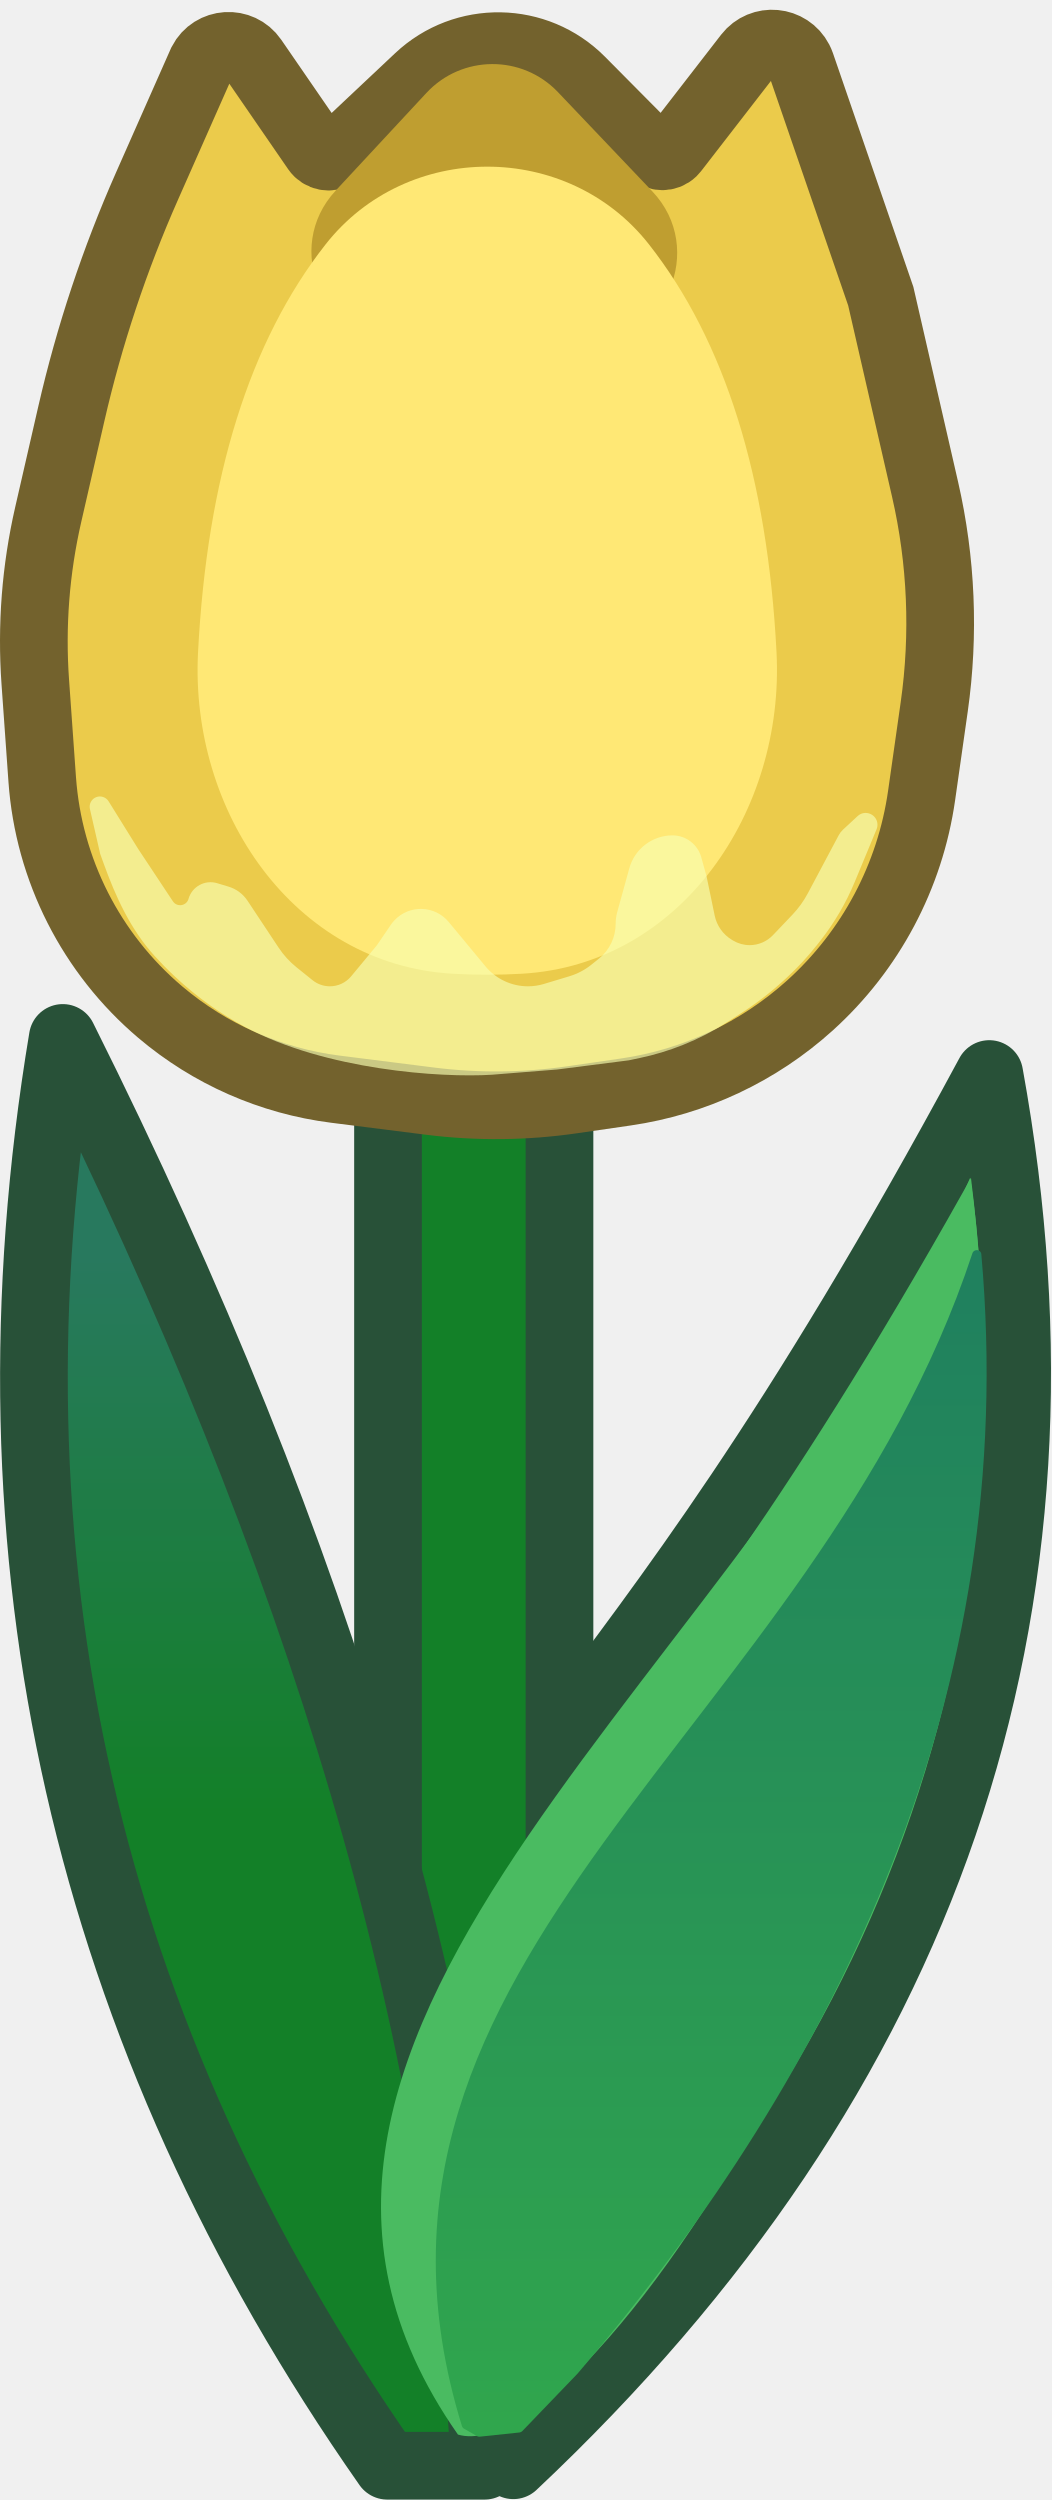
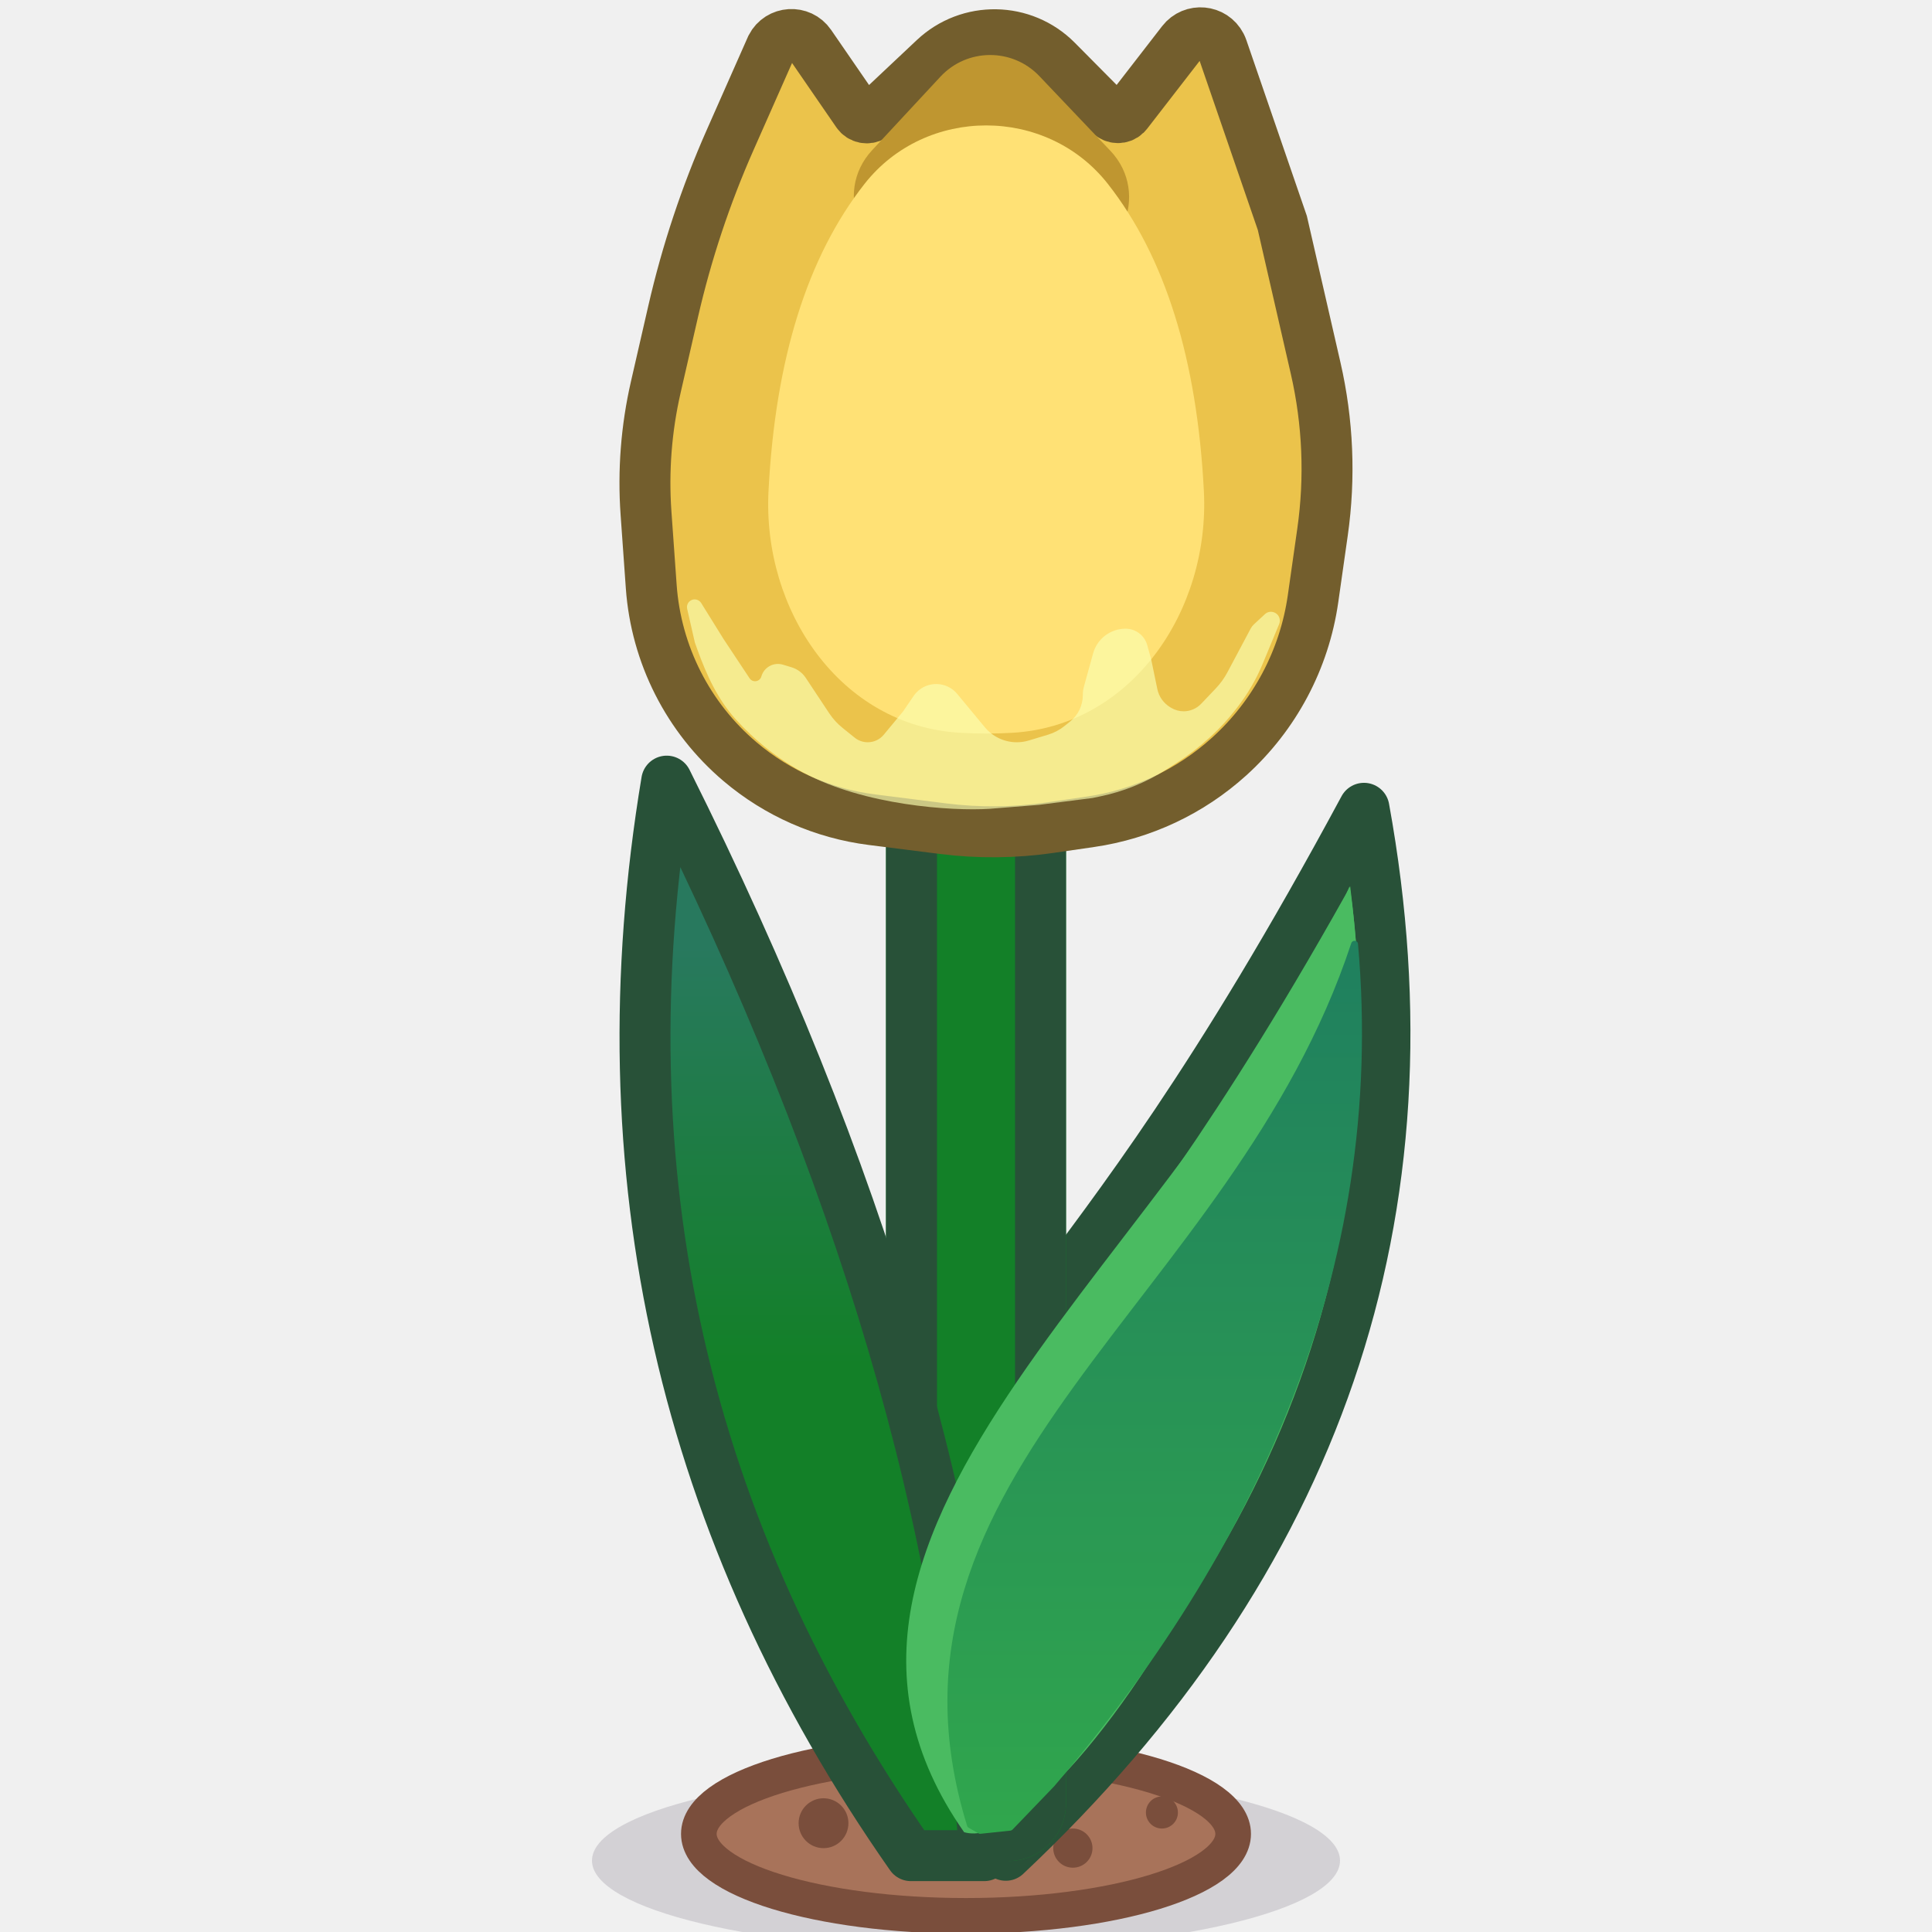
- <svg xmlns="http://www.w3.org/2000/svg" width="233" height="554" viewBox="0 0 233 554" fill="none">
-   <path d="M113.752 546.302C205.7 459.763 240.857 356.998 219.222 238.006C131.481 401 104.481 382 82.481 479L113.752 546.302Z" fill="#4ABB61" stroke="#285138" stroke-width="15" stroke-linecap="round" stroke-linejoin="round" />
-   <path d="M123.983 217.5V531C123.983 536.247 119.73 540.5 114.483 540.5H104.983C94.49 540.5 85.983 531.993 85.983 521.5V217.5H123.983Z" fill="#138028" stroke="#285138" stroke-width="15" />
-   <path d="M85.819 546.407C18.703 450.528 -5.266 345.061 13.909 230.007C71.437 345.061 102.597 450.528 107.391 546.407H85.819Z" fill="url(#paint0_linear_1110_13034)" stroke="#285138" stroke-width="15" stroke-linecap="round" stroke-linejoin="round" />
-   <path d="M101.481 539.5C131.981 548.5 234.981 391 214.981 261C168.98 368.701 37.981 448.831 101.481 539.5Z" fill="#4ABB61" />
-   <path d="M127.981 526C185.998 458.144 226.112 375.059 217.461 277.925C217.364 276.839 215.826 276.69 215.485 277.725C180.572 383.559 70.233 433.418 102.362 537.614C102.437 537.856 102.604 538.07 102.824 538.195L105.701 539.84C105.883 539.944 106.094 539.988 106.302 539.966L115.118 539.038C115.353 539.014 115.571 538.907 115.734 538.737L127.981 526Z" fill="url(#paint1_linear_1110_13034)" />
-   <path d="M10.688 114.012L15.803 91.713C19.779 74.375 25.404 57.458 32.6 41.191L44.731 13.765C47.039 9.293 53.283 8.898 56.135 13.044L70.041 33.253C70.168 33.437 70.312 33.608 70.472 33.763C71.764 35.015 73.813 35.029 75.123 33.796L92.705 17.248C102.903 7.65 118.891 7.926 128.752 17.87L144.4 33.649C145.692 34.952 147.792 34.973 149.11 33.696C149.224 33.585 149.33 33.466 149.428 33.34L165.725 12.287C168.758 8.369 174.833 8.924 177.106 13.327C177.256 13.618 177.385 13.92 177.492 14.23L195.181 65.647L204.997 108.441C208.622 124.247 209.309 140.586 207.024 156.641L204.229 176.272C201.678 194.189 192.931 210.647 179.508 222.785C168.115 233.087 153.915 239.768 138.715 241.977L126.77 243.713C116.326 245.231 105.724 245.329 95.253 244.006L74.341 241.363C60.011 239.552 46.516 233.615 35.498 224.275C20.203 211.309 10.779 192.726 9.355 172.726L7.818 151.123C6.932 138.679 7.899 126.172 10.688 114.012Z" fill="#EBCB4B" stroke="#73622D" stroke-width="15" />
-   <path d="M94.5 20.587C102.349 12.139 115.697 12.061 123.644 20.417L144.517 42.365C156.68 55.154 147.523 76.279 129.875 76.147L88.896 75.84C71.502 75.71 62.554 54.971 74.394 42.228L94.5 20.587Z" fill="#BF9E30" />
-   <path d="M100.268 215.776C65.07 213.736 42.074 179.806 43.883 144.595C45.878 105.778 55.298 75.634 72.143 54.165C90.171 31.188 125.791 31.188 143.82 54.165C160.665 75.634 170.085 105.778 172.08 144.595C173.889 179.806 150.893 213.736 115.694 215.776C110.552 216.075 105.41 216.075 100.268 215.776Z" fill="#FFE875" />
-   <path opacity="0.66" d="M57.745 229.28C47.251 224.458 39.464 217.554 34.293 211.877C28.966 206.031 25.628 198.739 22.95 191.297L22.202 189.219L19.927 179.269C19.672 178.156 20.285 177.028 21.357 176.635C22.365 176.265 23.495 176.654 24.062 177.567L30.645 188.162L38.309 199.726C39.235 201.124 41.38 200.759 41.792 199.133C42.59 196.437 45.429 194.903 48.121 195.716L50.654 196.48C52.373 196.999 53.856 198.102 54.848 199.599L61.75 210.013C62.836 211.651 64.168 213.112 65.698 214.344L69.263 217.213C70.351 218.088 71.706 218.566 73.103 218.566C74.927 218.566 76.656 217.753 77.819 216.348L83.538 209.444L86.613 204.929C86.843 204.591 87.099 204.271 87.378 203.972C90.684 200.425 96.354 200.591 99.447 204.325L103.688 209.444L107.576 214.137C109.9 216.942 113.353 218.566 116.995 218.566C118.192 218.566 119.383 218.39 120.529 218.044L126.192 216.335C127.964 215.8 129.617 214.928 131.06 213.768L132.74 212.416C135.074 210.537 136.432 207.702 136.432 204.705C136.432 203.815 136.552 202.929 136.789 202.071L138.951 194.242L139.458 192.405C140.646 188.102 144.561 185.121 149.026 185.121C152.002 185.121 154.612 187.108 155.404 189.977L156.582 194.242L158.372 202.885C158.836 205.129 160.216 207.077 162.177 208.261L162.44 208.419C163.551 209.09 164.824 209.444 166.122 209.444C168.072 209.444 169.937 208.645 171.282 207.233L175.576 202.724C176.933 201.299 178.09 199.696 179.014 197.959L185.863 185.082C186.111 184.616 186.435 184.195 186.823 183.836L190.047 180.847C191.658 179.353 194.282 180.39 194.438 182.581C194.466 182.987 194.4 183.394 194.245 183.769L189.426 195.397C187.472 200.11 184.882 204.534 181.729 208.545L181.14 209.294C179.071 211.926 176.794 214.388 174.333 216.657L173.883 217.071C170.865 219.853 167.609 222.367 164.153 224.582L161.118 226.528C158.034 228.505 154.77 230.185 151.369 231.547C148.264 232.79 145.057 233.762 141.785 234.452L139.348 234.966L123.481 237L110.981 238C101.481 239 76.422 237.861 57.745 229.28Z" fill="#F7FFB2" />
+ <svg xmlns="http://www.w3.org/2000/svg" width="256" height="256" viewBox="0 0 256 256" fill="none">
+   <g clip-path="url(#clip0_1214_3126)">
+     <path d="M177.56 246.54C177.56 253.06 155.37 258.34 128 258.34C100.63 258.34 78.44 253.06 78.44 246.54C78.44 240.02 100.63 234.74 128 234.74C155.37 234.74 177.56 240.02 177.56 246.54Z" fill="#3E2F45" fill-opacity="0.16" />
+     <path d="M163.4 243C163.4 249 147.55 253.86 128 253.86C108.45 253.86 92.6 249 92.6 243C92.6 237 108.45 232.14 128 232.14C147.55 232.14 163.4 237 163.4 243Z" fill="#A8735A" />
+     <path d="M163.4 243C163.4 249 147.55 253.86 128 253.86C108.45 253.86 92.6 249 92.6 243C92.6 237 108.45 232.14 128 232.14C147.55 232.14 163.4 237 163.4 243Z" stroke-width="4.72" stroke-linecap="round" stroke-linejoin="round" stroke="#7A4E3C" />
+     <path d="M112.42 241.58C112.42 243.41 110.94 244.89 109.12 244.89C107.3 244.89 105.82 243.41 105.82 241.58C105.82 239.76 107.3 238.28 109.12 238.28C110.94 238.28 112.42 239.76 112.42 241.58Z" fill="#7A4E3C" />
+     <path d="M144.76 244.89C144.76 246.32 143.59 247.48 142.16 247.48C140.73 247.48 139.56 246.32 139.56 244.89C139.56 243.45 140.73 242.29 142.16 242.29C143.59 242.29 144.76 243.45 144.76 244.89Z" fill="#7A4E3C" />
+     <path d="M156.08 240.17C156.08 241.34 155.13 242.29 153.96 242.29C152.79 242.29 151.84 241.34 151.84 240.17C151.84 238.99 152.79 238.04 153.96 238.04C155.13 238.04 156.08 238.99 156.08 240.17Z" fill="#7A4E3C" />
+     <path d="M133.272 245.836C174.649 206.893 190.469 160.649 180.733 107.103C141.25 180.45 129.1 171.9 119.2 215.55L133.272 245.836Z" fill="#4ABB61" stroke-width="6.75" stroke-linecap="round" stroke-linejoin="round" stroke="#285138" />
+     <path d="M117.401 94.5H141.251V238.95C141.251 243.175 137.826 246.6 133.601 246.6H129.326C122.74 246.6 117.401 241.261 117.401 234.675V94.5Z" fill="#138028" />
+     <mask id="stroke0_1214_3126" fill="white">
+       <path d="M117.401 94.5H141.251V238.95C141.251 243.175 137.826 246.6 133.601 246.6H129.326C122.74 246.6 117.401 241.261 117.401 234.675V94.5Z" />
+     </mask>
+     <path d="M117.401 94.5H141.251V238.95C141.251 243.175 137.826 246.6 133.601 246.6H129.326C122.74 246.6 117.401 241.261 117.401 234.675V94.5Z" stroke-width="13.5" stroke="#285138" mask="url(#stroke0_1214_3126)" />
+     <path d="M120.702 245.883C90.5 202.737 79.714 155.277 88.343 103.503C114.23 155.277 128.253 202.737 130.41 245.883H120.702Z" fill="url(#paint0_linear_1214_3126)" stroke-width="6.75" stroke-linecap="round" stroke-linejoin="round" stroke="#285138" />
+     <path d="M127.751 242.775C141.476 246.825 187.826 175.95 178.826 117.45C158.126 165.915 99.176 201.974 127.751 242.775Z" fill="#4ABB61" />
+     <path d="M139.675 236.7C165.782 206.165 183.834 168.777 179.941 125.066C179.897 124.577 179.205 124.51 179.051 124.976C163.34 172.602 113.688 195.038 128.146 241.926C128.18 242.035 128.255 242.131 128.354 242.188L129.649 242.928C129.731 242.975 129.825 242.995 129.919 242.985L133.886 242.567C133.992 242.556 134.09 242.508 134.164 242.431L139.675 236.7Z" fill="url(#paint1_linear_1214_3126)" />
+     <path d="M86.893 51.305L89.195 41.271C90.984 33.469 93.515 25.856 96.753 18.536L102.213 6.194C103.251 4.182 106.061 4.004 107.344 5.87L113.602 14.964C113.659 15.047 113.724 15.123 113.796 15.193C114.377 15.757 115.299 15.763 115.889 15.208L123.801 7.762C128.39 3.443 135.584 3.567 140.022 8.041L147.063 15.142C147.645 15.728 148.59 15.738 149.183 15.163C149.234 15.113 149.282 15.06 149.326 15.003L156.66 5.529C158.025 3.766 160.758 4.016 161.781 5.997C161.849 6.128 161.907 6.264 161.955 6.404L169.915 29.541L174.332 48.798C175.963 55.911 176.273 63.264 175.244 70.488L173.986 79.322C172.839 87.385 168.902 94.791 162.862 100.253C157.735 104.889 151.345 107.896 144.505 108.89L139.13 109.671C134.43 110.354 129.659 110.398 124.947 109.803L115.537 108.614C109.088 107.799 103.015 105.127 98.057 100.924C91.175 95.089 86.934 86.727 86.293 77.727L85.601 68.005C85.203 62.405 85.638 56.777 86.893 51.305Z" fill="#EBC34B" stroke-width="6.75" stroke="#735E2D" />
+     <path d="M124.609 10.164C128.141 6.362 134.147 6.327 137.724 10.088L147.116 19.964C152.59 25.719 148.469 35.226 140.527 35.166L122.087 35.028C114.26 34.969 110.233 25.637 115.561 19.902L124.609 10.164Z" fill="#BF9630" />
+     <path d="M127.205 97.099C111.365 96.181 101.017 80.912 101.831 65.067C102.729 47.6 106.968 34.035 114.548 24.374C122.661 14.034 138.69 14.034 146.803 24.374C154.383 34.035 158.622 47.6 159.52 65.067C160.334 80.912 149.985 96.181 134.146 97.099C131.832 97.233 129.518 97.233 127.205 97.099Z" fill="#FFE175" />
+     <path opacity="0.66" d="M108.069 103.176C103.347 101.006 99.843 97.899 97.516 95.344C95.119 92.713 93.617 89.433 92.412 86.083L92.075 85.148L91.051 80.671C90.936 80.17 91.212 79.662 91.694 79.485C92.148 79.319 92.657 79.494 92.912 79.905L95.874 84.672L99.323 89.876C99.74 90.505 100.705 90.341 100.891 89.61C101.249 88.396 102.527 87.706 103.739 88.072L104.878 88.416C105.652 88.649 106.319 89.146 106.766 89.819L109.872 94.506C110.36 95.243 110.959 95.9 111.648 96.454L113.252 97.745C113.742 98.139 114.352 98.354 114.98 98.354C115.801 98.354 116.579 97.989 117.102 97.356L119.676 94.25L121.06 92.218C121.163 92.066 121.278 91.922 121.404 91.787C122.892 90.191 125.443 90.266 126.835 91.946L128.744 94.25L130.493 96.361C131.539 97.624 133.093 98.354 134.732 98.354C135.271 98.354 135.806 98.275 136.322 98.12L138.87 97.35C139.668 97.11 140.412 96.718 141.061 96.195L141.817 95.587C142.867 94.741 143.478 93.466 143.478 92.117C143.478 91.716 143.532 91.318 143.639 90.931L144.612 87.409L144.84 86.582C145.375 84.645 147.137 83.304 149.145 83.304C150.485 83.304 151.659 84.198 152.016 85.489L152.546 87.409L153.351 91.298C153.56 92.308 154.181 93.184 155.064 93.717L155.182 93.788C155.682 94.09 156.255 94.25 156.839 94.25C157.716 94.25 158.555 93.89 159.161 93.255L161.093 91.225C161.704 90.584 162.224 89.863 162.64 89.081L165.722 83.287C165.834 83.077 165.98 82.888 166.154 82.726L167.605 81.381C168.33 80.709 169.511 81.175 169.581 82.161C169.594 82.344 169.564 82.527 169.494 82.696L167.325 87.928C166.446 90.049 165.281 92.04 163.862 93.845L163.597 94.182C162.666 95.366 161.641 96.474 160.534 97.495L160.331 97.682C158.973 98.934 157.508 100.065 155.953 101.062L154.587 101.937C153.199 102.827 151.73 103.583 150.2 104.196C148.803 104.755 147.36 105.192 145.887 105.503L144.79 105.735L137.651 106.65L132.026 107.1C127.751 107.55 116.474 107.037 108.069 103.176Z" fill="#FBFFB2" />
+   </g>
  <defs>
-     <linearGradient id="paint0_linear_1110_13034" x1="57.454" y1="230.007" x2="57.454" y2="546.407" gradientUnits="userSpaceOnUse">
+     <linearGradient id="paint0_linear_1214_3126" x1="107.938" y1="103.503" x2="107.938" y2="245.883" gradientUnits="userSpaceOnUse">
      <stop offset="0.154" stop-color="#28795E" />
      <stop offset="0.543" stop-color="#138028" />
    </linearGradient>
-     <linearGradient id="paint1_linear_1110_13034" x1="158.973" y1="287.885" x2="158.973" y2="537.857" gradientUnits="userSpaceOnUse">
+     <linearGradient id="paint1_linear_1214_3126" x1="153.621" y1="129.548" x2="153.621" y2="242.035" gradientUnits="userSpaceOnUse">
      <stop stop-color="#20815E" />
      <stop offset="1" stop-color="#30A64D" />
    </linearGradient>
+     <clipPath id="clip0_1214_3126">
+       <rect width="256" height="256" fill="white" />
+     </clipPath>
  </defs>
</svg>
